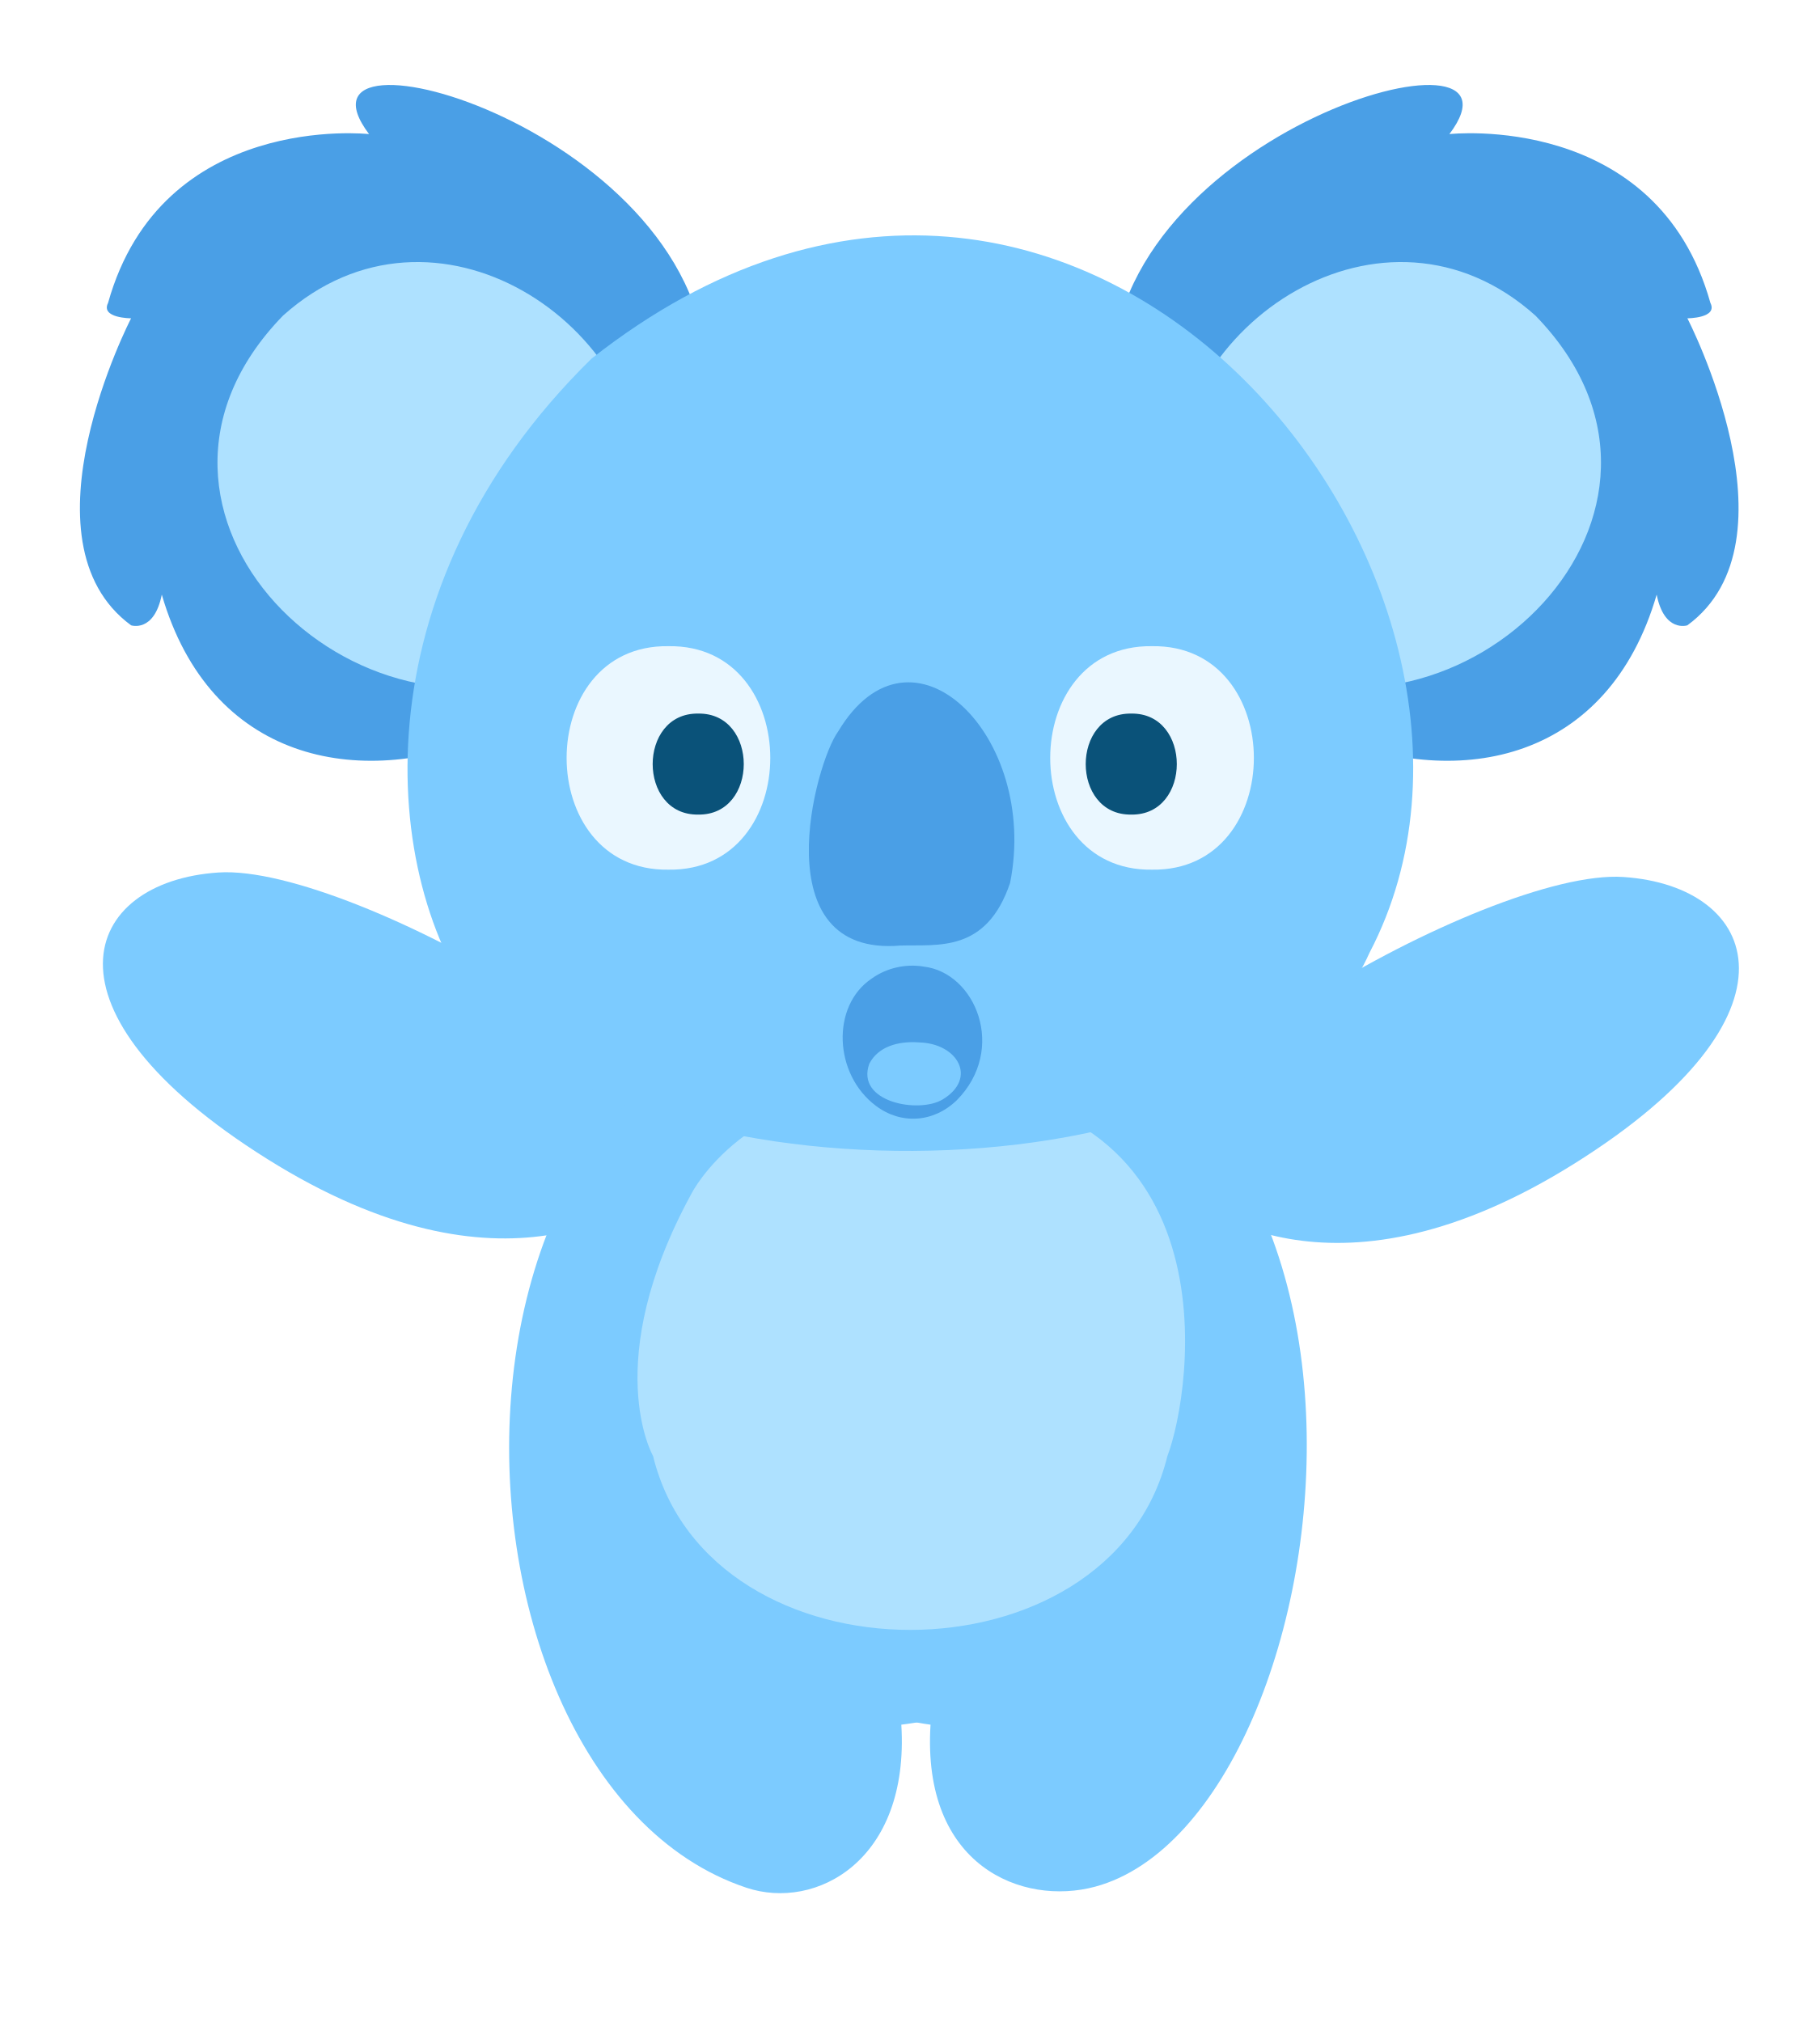
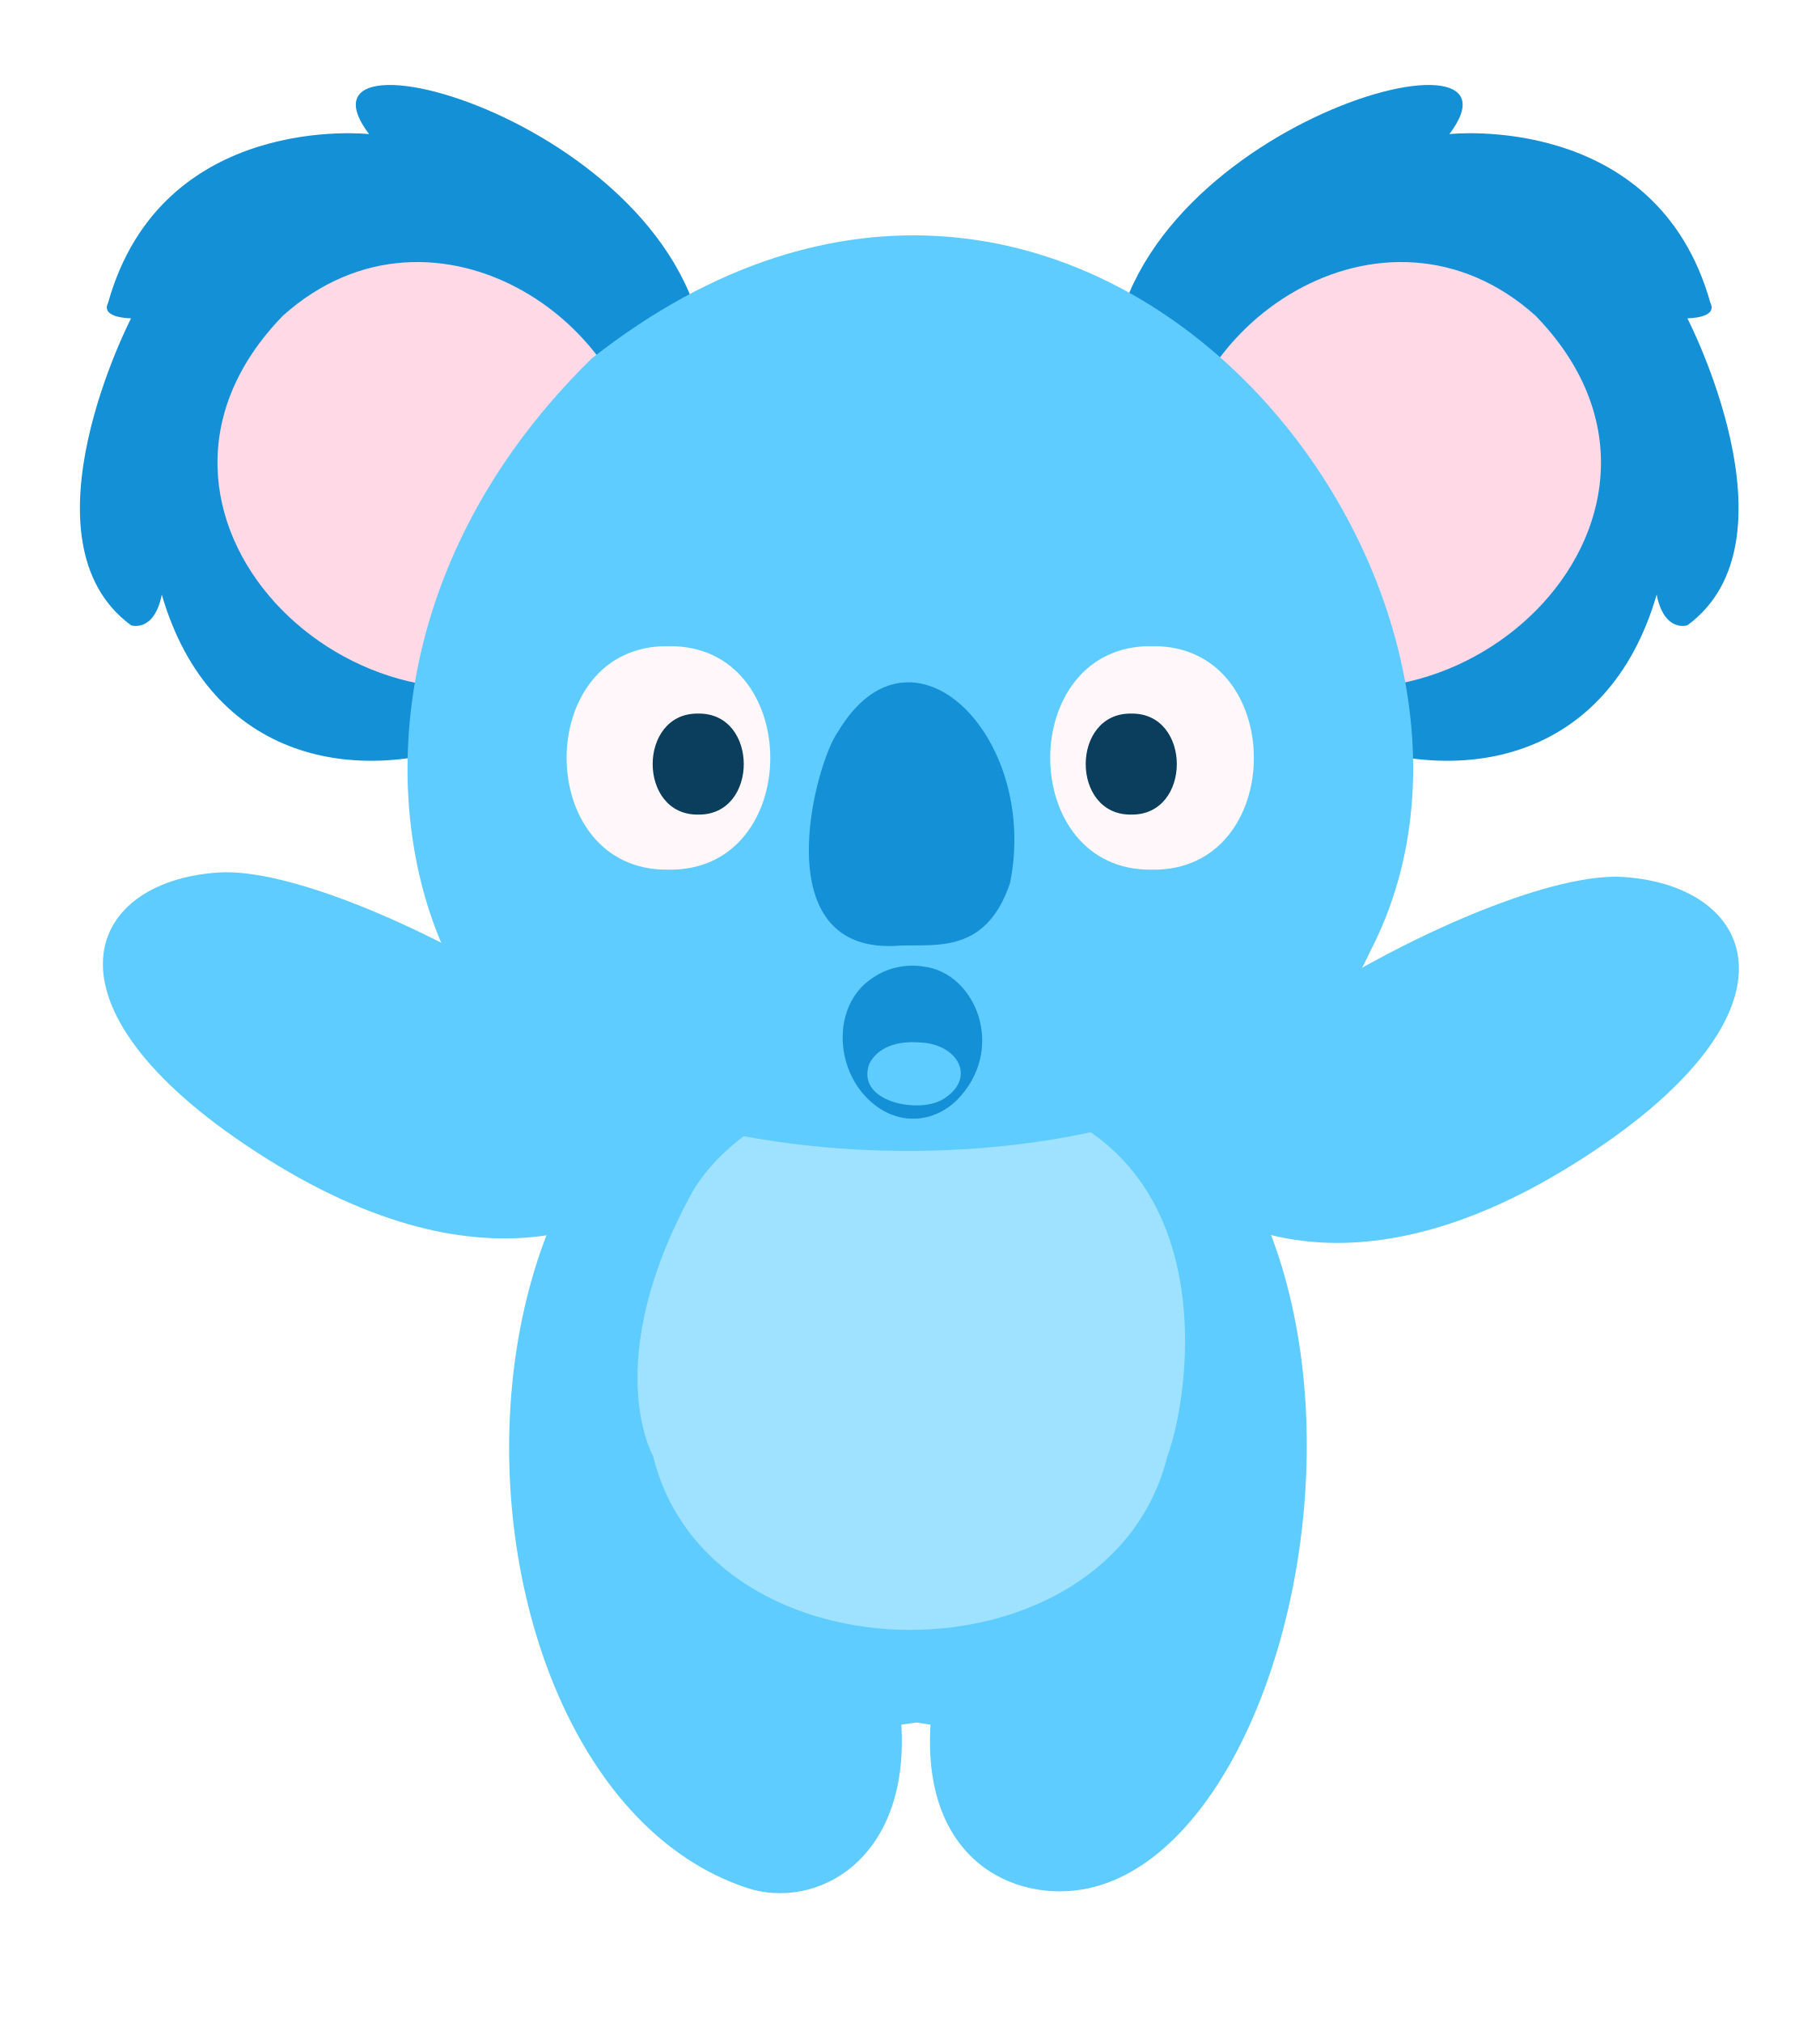
<svg xmlns="http://www.w3.org/2000/svg" id="koala_pose_surprised" width="1080" height="1200" viewBox="0 0 1080 1200">
  <g id="body_group">
-     <path id="arm_R" d="M399.76,698.73c-20.32,18.28-100.72,77.16-241.2-10.92-140.48-88.08-109.87-164.62-28.95-170.01,80.92-5.39,320.95,135.24,270.15,180.93Z" fill="#7ccbff" />
-     <path id="arm_L" d="M693.18,701.4c20.32,18.28,100.72,77.16,241.2-10.92,140.48-88.08,109.87-164.62,28.95-170.01-80.92-5.39-320.95,135.24-270.15,180.93Z" fill="#7ccbff" />
-     <path id="body" d="M542.57,592.21c-304.58-21.88-299.01,461.75-99.56,528.13,41.12,13.69,96.82-16.04,91.84-96.79,13.26-1.65,5.25-1.65,17.33,0-5.25,84.2,54.72,107.72,97.66,96.15,154.74-41.7,214.8-532.32-107.27-527.49Z" fill="#7ccbff" />
-     <path id="belly_patch" d="M692.74,864.12c-33.7,137.51-271.49,137.64-305.2,0,0,0-31.89-55.52,22.78-155.73,0,0,31.89-63.77,129.82-63.77,196.32-1.46,166.91,182.36,152.6,219.52Z" fill="#aee1ff" />
+     <path id="arm_R" d="M399.76,698.73c-20.32,18.28-100.72,77.16-241.2-10.92-140.48-88.08-109.87-164.62-28.95-170.01,80.92-5.39,320.95,135.24,270.15,180.93Z" fill="#5ECCFF" />
+     <path id="arm_L" d="M693.18,701.4c20.32,18.28,100.72,77.16,241.2-10.92,140.48-88.08,109.87-164.62,28.95-170.01-80.92-5.39-320.95,135.24-270.15,180.93Z" fill="#5ECCFF" />
+     <path id="body" d="M542.57,592.21c-304.58-21.88-299.01,461.75-99.56,528.13,41.12,13.69,96.82-16.04,91.84-96.79,13.26-1.65,5.25-1.65,17.33,0-5.25,84.2,54.72,107.72,97.66,96.15,154.74-41.7,214.8-532.32-107.27-527.49Z" fill="#5ECCFF" />
+     <path id="belly_patch" d="M692.74,864.12c-33.7,137.51-271.49,137.64-305.2,0,0,0-31.89-55.52,22.78-155.73,0,0,31.89-63.77,129.82-63.77,196.32-1.46,166.91,182.36,152.6,219.52Z" fill="#9EE2FF" />
  </g>
  <g id="head_group">
    <g id="ears">
      <g id="ear_base_R">
-         <path id="ear_R" d="M419.4,225.36c1.6-147.36-255.95-219.37-200.4-145.78,0,0-122.99-13.67-154.88,100.21-4.56,9.11,13.67,9.11,13.67,9.11,0,0-68.33,132.1,0,182.21,0,0,13.67,4.56,18.22-18.22,57.31,197.24,351.34,69.4,323.39-127.53Z" fill="#4a9fe6" />
-         <path id="ear_light_R" d="M338.97,393.61c-127.8,63.19-283.84-90.27-171.05-206.28,89.47-80.27,217.81,4.45,215.07,108.83-.28,39.72-9.36,82.59-44.01,97.45Z" fill="#aee1ff" />
+         <path id="ear_R" d="M419.4,225.36c1.6-147.36-255.95-219.37-200.4-145.78,0,0-122.99-13.67-154.88,100.21-4.56,9.11,13.67,9.11,13.67,9.11,0,0-68.33,132.1,0,182.21,0,0,13.67,4.56,18.22-18.22,57.31,197.24,351.34,69.4,323.39-127.53Z" fill="#1490D6" />
+         <path id="ear_light_R" d="M338.97,393.61c-127.8,63.19-283.84-90.27-171.05-206.28,89.47-80.27,217.81,4.45,215.07,108.83-.28,39.72-9.36,82.59-44.01,97.45Z" fill="#FFD9E5" />
      </g>
      <g id="ear_base_L">
-         <path id="ear_L" d="M659.69,225.36c-1.6-147.36,255.95-219.37,200.4-145.78,0,0,122.99-13.67,154.88,100.21,4.56,9.11-13.67,9.11-13.67,9.11,0,0,68.33,132.1,0,182.21,0,0-13.67,4.56-18.22-18.22-57.31,197.24-351.34,69.4-323.39-127.53Z" fill="#4a9fe6" />
-         <path id="ear_light_L" d="M740.12,393.61c127.8,63.19,283.84-90.27,171.05-206.28-89.47-80.27-217.81,4.45-215.07,108.83.28,39.72,9.36,82.59,44.01,97.45Z" fill="#aee1ff" />
+         <path id="ear_L" d="M659.69,225.36c-1.6-147.36,255.95-219.37,200.4-145.78,0,0,122.99-13.67,154.88,100.21,4.56,9.11-13.67,9.11-13.67,9.11,0,0,68.33,132.1,0,182.21,0,0-13.67,4.56-18.22-18.22-57.31,197.24-351.34,69.4-323.39-127.53Z" fill="#1490D6" />
+         <path id="ear_light_L" d="M740.12,393.61c127.8,63.19,283.84-90.27,171.05-206.28-89.47-80.27-217.81,4.45-215.07,108.83.28,39.72,9.36,82.59,44.01,97.45Z" fill="#FFD9E5" />
      </g>
    </g>
-     <path id="head" d="M812.69,565.4c-66.23,148.79-424.73,151.99-527.56,34.72-59.94-78.31-74.11-250.16,65.96-387.34,290.88-229.05,576.11,133.79,461.6,352.62Z" fill="#7ccbff" />
+     <path id="head" d="M812.69,565.4c-66.23,148.79-424.73,151.99-527.56,34.72-59.94-78.31-74.11-250.16,65.96-387.34,290.88-229.05,576.11,133.79,461.6,352.62Z" fill="#5ECCFF" />
    <g id="face">
-       <path id="nose" d="M599.42,523.91c-14.08,41.76-42.98,36.58-65.08,37.25-81.86,6.94-50.69-108.39-36.97-127.05,43.36-72.57,119.37,2.66,102.04,89.8Z" fill="#4a9fe6" />
+       <path id="nose" d="M599.42,523.91c-14.08,41.76-42.98,36.58-65.08,37.25-81.86,6.94-50.69-108.39-36.97-127.05,43.36-72.57,119.37,2.66,102.04,89.8Z" fill="#1490D6" />
      <g id="mouth">
-         <path id="mouth_base" d="M517.63,580.49c8.62-6.05,19.85-8.62,30.43-6.85,30.93,3.56,49.6,49.11,19.68,79.34-13.93,13.43-33.16,14.46-47.96,3.31-25.13-18.8-26.53-59.3-2.68-75.42l.54-.38Z" fill="#4a9fe6" />
-         <path id="mouth_light" d="M545.45,618.65c22.83.59,34.73,21.22,13.97,33.82-14.13,8.57-51.84,1.66-43.56-21.2,5.28-10.2,17.1-13.42,28.9-12.67l.68.05Z" fill="#7ccbff" />
+         <path id="mouth_base" d="M517.63,580.49c8.62-6.05,19.85-8.62,30.43-6.85,30.93,3.56,49.6,49.11,19.68,79.34-13.93,13.43-33.16,14.46-47.96,3.31-25.13-18.8-26.53-59.3-2.68-75.42l.54-.38Z" fill="#1490D6" />
+         <path id="mouth_light" d="M545.45,618.65c22.83.59,34.73,21.22,13.97,33.82-14.13,8.57-51.84,1.66-43.56-21.2,5.28-10.2,17.1-13.42,28.9-12.67l.68.05Z" fill="#5ECCFF" />
      </g>
      <g id="open_eyes">
        <g id="R">
-           <path id="white_R" d="M396.66,516.12c-80.57,1.2-80.57-133.84,0-132.63,80.57-1.2,80.57,133.84,0,132.63Z" fill="#eaf7ff" />
-           <path id="iris_R" d="M414.33,483.43c-36.04.55-36.04-60.49,0-59.94,36.04-.55,36.04,60.49,0,59.94Z" fill="#0a5279" />
+           <path id="white_R" d="M396.66,516.12c-80.57,1.2-80.57-133.84,0-132.63,80.57-1.2,80.57,133.84,0,132.63Z" fill="#FFF7FA" />
+           <path id="iris_R" d="M414.33,483.43c-36.04.55-36.04-60.49,0-59.94,36.04-.55,36.04,60.49,0,59.94Z" fill="#0A3E5C" />
        </g>
        <g id="L">
-           <path id="white_L" d="M683.63,516.12c80.57,1.2,80.57-133.84,0-132.63-80.57-1.2-80.57,133.84,0,132.63Z" fill="#eaf7ff" />
-           <path id="iris_L" d="M671.3,483.43c36.04.55,36.04-60.49,0-59.94-36.04-.55-36.04,60.49,0,59.94Z" fill="#0a5279" />
+           <path id="white_L" d="M683.63,516.12c80.57,1.2,80.57-133.84,0-132.63-80.57-1.2-80.57,133.84,0,132.63Z" fill="#FFF7FA" />
+           <path id="iris_L" d="M671.3,483.43c36.04.55,36.04-60.49,0-59.94-36.04-.55-36.04,60.49,0,59.94Z" fill="#0A3E5C" />
        </g>
      </g>
    </g>
  </g>
</svg>
